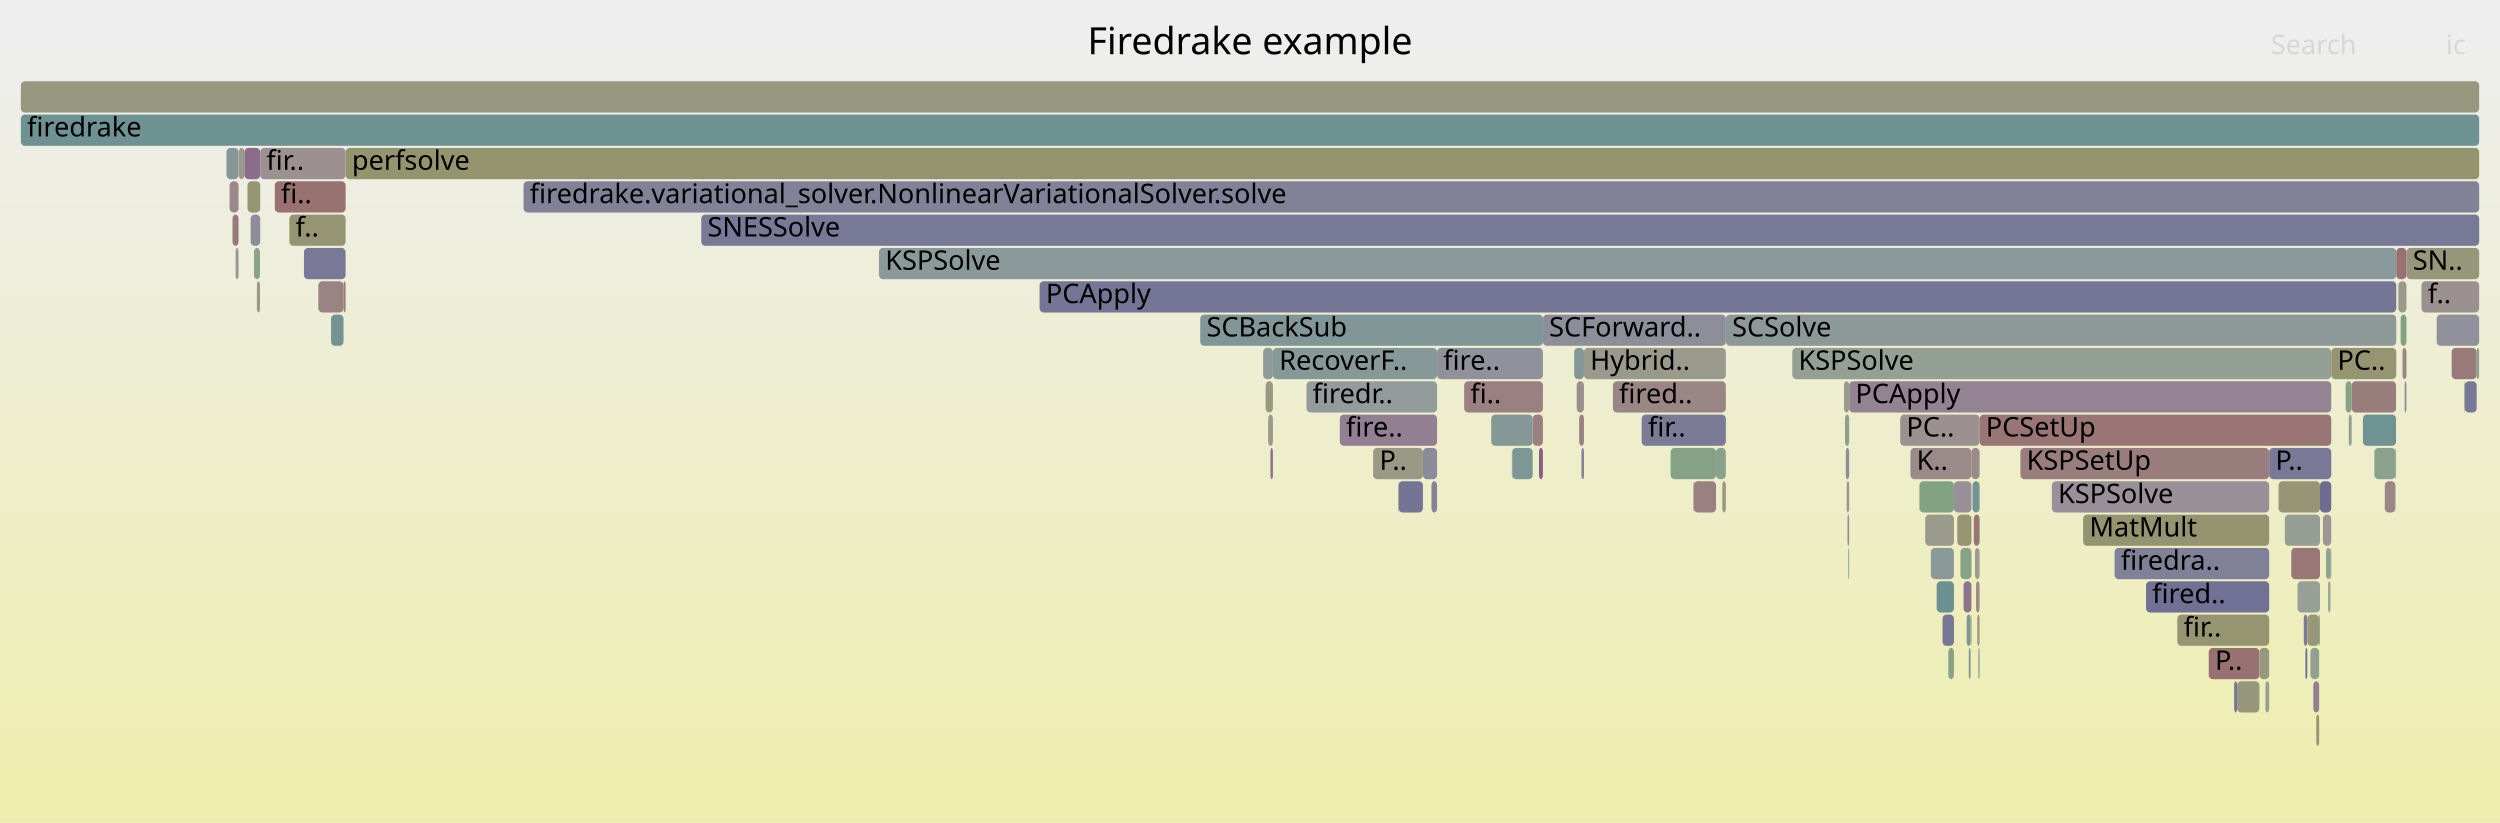
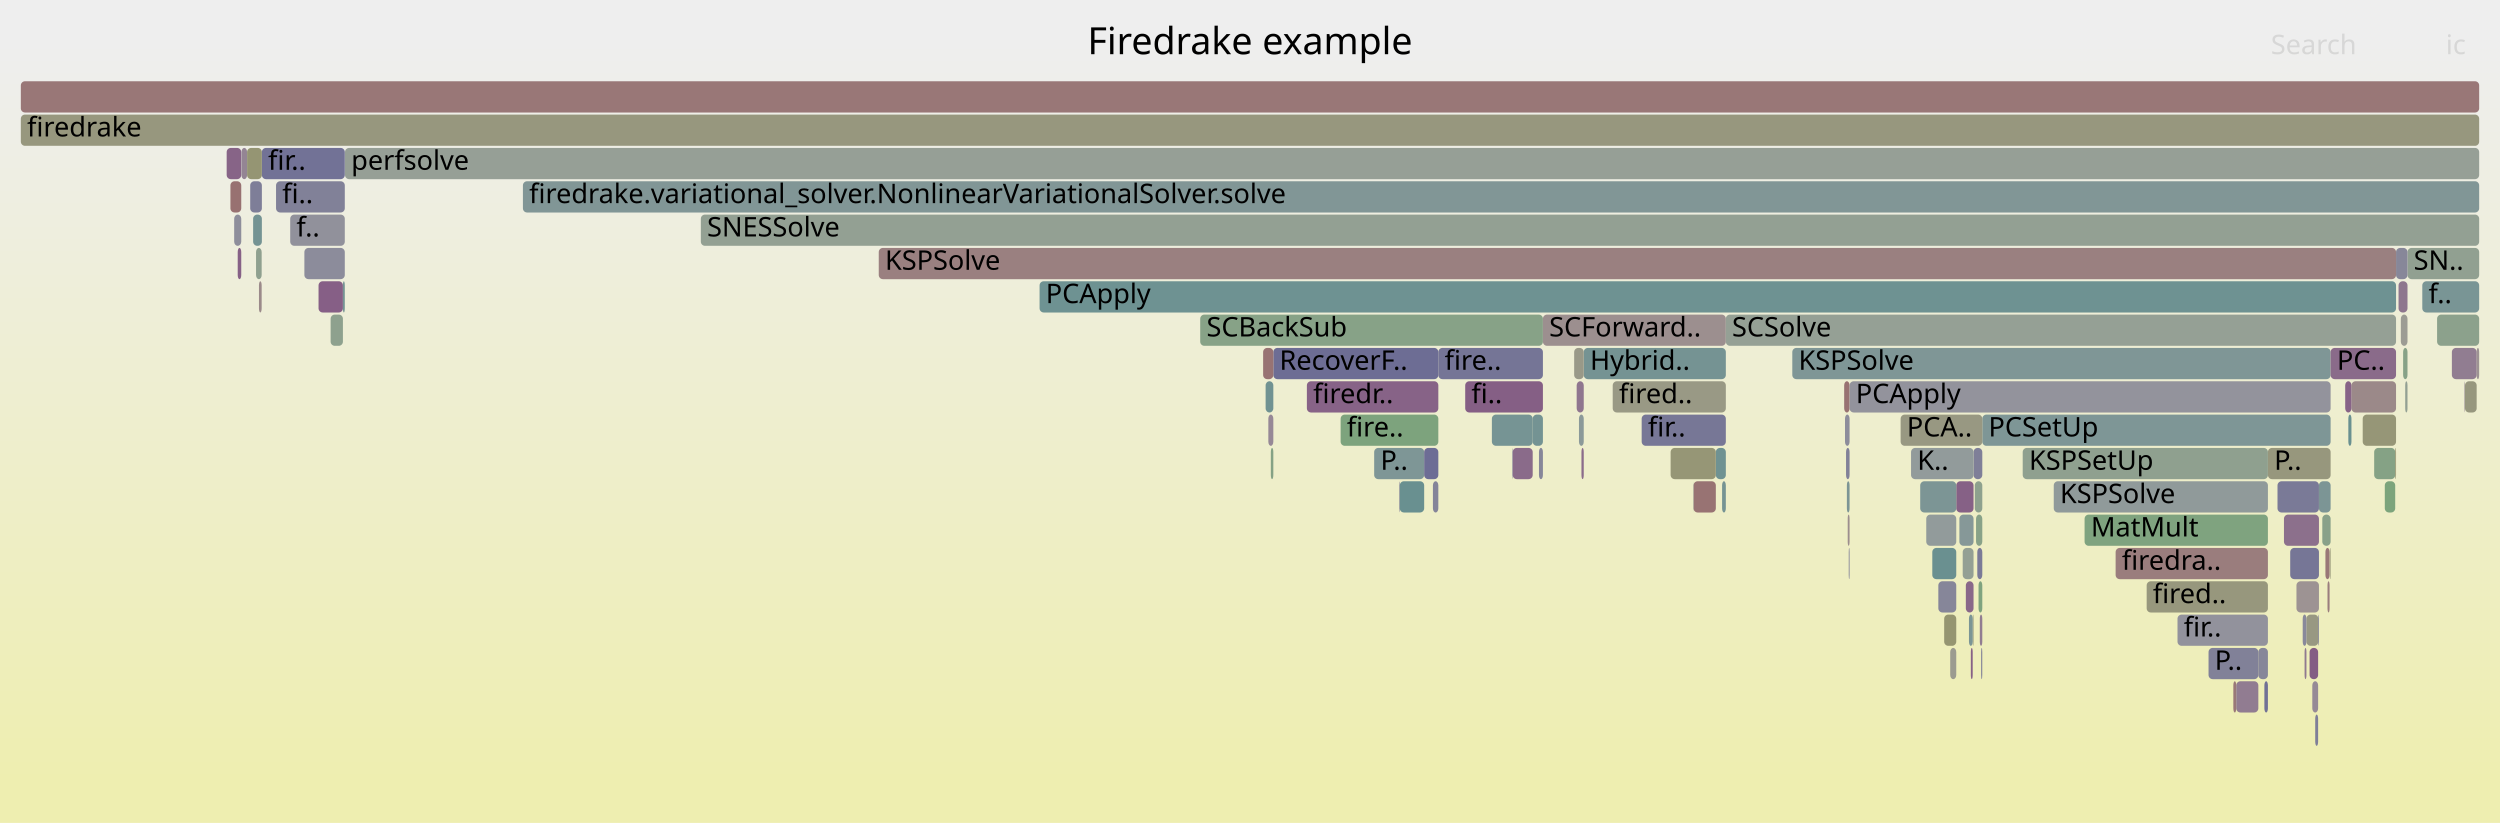
<svg xmlns="http://www.w3.org/2000/svg" version="1.1" width="1200" height="395" viewBox="0 0 1200 395">
  <defs>
    <linearGradient id="background" y1="0" y2="1" x1="0" x2="0">
      <stop stop-color="#eeeeee" offset="5%" />
      <stop stop-color="#eeeeb0" offset="95%" />
    </linearGradient>
  </defs>
  <style type="text/css">
	text { font-family:Verdana; font-size:13px; fill:rgb(0,0,0); }
	#search, #ignorecase { opacity:0.1; cursor:pointer; }
	#search:hover, #search.show, #ignorecase:hover, #ignorecase.show { opacity:1; }
	#subtitle { text-anchor:middle; font-color:rgb(160,160,160); }
	#title { text-anchor:middle; font-size:18px}
	#unzoom { cursor:pointer; }
	#frames &gt; *:hover { stroke:black; stroke-width:0.5; cursor:pointer; }
	.hide { display:none; }
	.parent { opacity:0.5; }
</style>
  <rect x="0.0" y="0" width="1200.0" height="395.0" fill="url(#background)" />
  <text id="title" x="600.00" y="26">Firedrake example</text>
  <text id="details" x="10.00" y="377"> </text>
  <text id="unzoom" x="10.00" y="26" class="hide">Reset Zoom</text>
  <text id="search" x="1090.00" y="26">Search</text>
  <text id="ignorecase" x="1174.00" y="26">ic</text>
  <text id="matched" x="1090.00" y="377"> </text>
  <g id="frames">
    <g>
-       <rect x="912.1" y="199" width="38.1" height="15.0" fill="rgb(156.334,145.231,145.231)" rx="2" ry="2" />
-       <text x="915.08" y="209.5">PC..</text>
-     </g>
-     <g>
-       <rect x="1152.3" y="151" width="2.8" height="15.0" fill="rgb(127.527,162.961,127.527)" rx="2" ry="2" />
-       <text x="1155.27" y="161.5" />
-     </g>
-     <g>
-       <rect x="886.4" y="231" width="1.2" height="15.0" fill="rgb(156.544,146.838,146.838)" rx="2" ry="2" />
-       <text x="889.38" y="241.5" />
-     </g>
-     <g>
-       <rect x="948.0" y="263" width="2.2" height="15.0" fill="rgb(155.066,155.066,143.78)" rx="2" ry="2" />
-       <text x="950.96" y="273.5" />
-     </g>
-     <g>
-       <rect x="1162.3" y="135" width="27.7" height="15.0" fill="rgb(156.252,144.602,144.602)" rx="2" ry="2" />
-       <text x="1165.34" y="145.5">f..</text>
-     </g>
-     <g>
-       <rect x="801.9" y="215" width="21.8" height="15.0" fill="rgb(133.901,161.923,133.901)" rx="2" ry="2" />
-       <text x="804.91" y="225.5" />
-     </g>
-     <g>
-       <rect x="114.6" y="71" width="2.7" height="15.0" fill="rgb(154.215,154.215,139.657)" rx="2" ry="2" />
-       <text x="117.58" y="81.5" />
-     </g>
-     <g>
-       <rect x="111.6" y="103" width="2.9" height="15.0" fill="rgb(153.247,121.557,121.557)" rx="2" ry="2" />
-       <text x="114.64" y="113.5" />
-     </g>
-     <g>
-       <rect x="609.8" y="215" width="1.2" height="15.0" fill="rgb(140.005,111.888,140.005)" rx="2" ry="2" />
-       <text x="612.85" y="225.5" />
-     </g>
-     <g>
-       <rect x="113.1" y="119" width="1.4" height="15.0" fill="rgb(156.66,147.729,147.729)" rx="2" ry="2" />
-       <text x="116.08" y="129.5" />
-     </g>
-     <g>
-       <rect x="1115.0" y="247" width="4.0" height="15.0" fill="rgb(156.647,147.624,147.624)" rx="2" ry="2" />
-       <text x="1118.04" y="257.5" />
-     </g>
-     <g>
-       <rect x="1073.8" y="327" width="10.7" height="15.0" fill="rgb(150.827,150.827,123.24)" rx="2" ry="2" />
-       <text x="1076.79" y="337.5" />
-     </g>
-     <g>
-       <rect x="735.7" y="199" width="4.9" height="15.0" fill="rgb(154.081,127.957,127.957)" rx="2" ry="2" />
-       <text x="738.68" y="209.5" />
-     </g>
-     <g>
-       <rect x="1119.0" y="167" width="31.2" height="15.0" fill="rgb(149.009,149.009,114.428)" rx="2" ry="2" />
-       <text x="1121.97" y="177.5">PC..</text>
-     </g>
-     <g>
-       <rect x="921.3" y="231" width="16.6" height="15.0" fill="rgb(130.195,162.526,130.195)" rx="2" ry="2" />
-       <text x="924.29" y="241.5" />
-     </g>
-     <g>
-       <rect x="1155.1" y="119" width="34.9" height="15.0" fill="rgb(150.906,150.906,123.62)" rx="2" ry="2" />
-       <text x="1158.13" y="129.5">SN..</text>
-     </g>
-     <g>
-       <rect x="627.1" y="183" width="62.7" height="15.0" fill="rgb(146.762,155.086,155.086)" rx="2" ry="2" />
-       <text x="630.06" y="193.5">firedr..</text>
-     </g>
-     <g>
-       <rect x="812.8" y="231" width="0.2" height="15.0" fill="rgb(154.684,132.579,132.579)" rx="2" ry="2" />
-       <text x="815.82" y="241.5" />
-     </g>
-     <g>
-       <rect x="946.8" y="231" width="3.4" height="15.0" fill="rgb(115.83,147.067,147.067)" rx="2" ry="2" />
-       <text x="949.84" y="241.5" />
-     </g>
-     <g>
-       <rect x="251.3" y="87" width="938.7" height="15.0" fill="rgb(129.161,129.161,152.418)" rx="2" ry="2" />
-       <text x="254.26" y="97.5">firedrake.variational_solver.NonlinearVariationalSolver.solve</text>
-     </g>
-     <g>
-       <rect x="946.3" y="215" width="3.9" height="15.0" fill="rgb(155.365,137.796,137.796)" rx="2" ry="2" />
-       <text x="949.28" y="225.5" />
-     </g>
-     <g>
-       <rect x="937.9" y="231" width="8.4" height="15.0" fill="rgb(152.728,144.491,152.728)" rx="2" ry="2" />
-       <text x="940.93" y="241.5" />
-     </g>
-     <g>
-       <rect x="1105.8" y="295" width="1.7" height="15.0" fill="rgb(121.765,121.765,150.987)" rx="2" ry="2" />
-       <text x="1108.78" y="305.5" />
-     </g>
-     <g>
-       <rect x="725.7" y="215" width="0.2" height="15.0" fill="rgb(154.635,154.635,141.691)" rx="2" ry="2" />
-       <text x="728.73" y="225.5" />
-     </g>
-     <g>
-       <rect x="886.0" y="215" width="1.6" height="15.0" fill="rgb(140.168,140.168,154.549)" rx="2" ry="2" />
-       <text x="888.97" y="225.5" />
-     </g>
-     <g>
-       <rect x="945.9" y="295" width="0.4" height="15.0" fill="rgb(148.715,148.715,113.005)" rx="2" ry="2" />
-       <text x="948.90" y="305.5" />
-     </g>
-     <g>
-       <rect x="885.6" y="199" width="2.0" height="15.0" fill="rgb(136.555,161.491,136.555)" rx="2" ry="2" />
-       <text x="888.55" y="209.5" />
-     </g>
-     <g>
-       <rect x="1127.4" y="199" width="1.4" height="15.0" fill="rgb(143.022,160.438,143.022)" rx="2" ry="2" />
-       <text x="1130.36" y="209.5" />
-     </g>
-     <g>
-       <rect x="1102.8" y="279" width="10.8" height="15.0" fill="rgb(150.589,159.206,150.589)" rx="2" ry="2" />
-       <text x="1105.78" y="289.5" />
-     </g>
-     <g>
-       <rect x="942.5" y="279" width="3.8" height="15.0" fill="rgb(141.283,115.163,141.283)" rx="2" ry="2" />
-       <text x="945.51" y="289.5" />
-     </g>
-     <g>
-       <rect x="941.0" y="263" width="5.3" height="15.0" fill="rgb(136.087,161.567,136.087)" rx="2" ry="2" />
-       <text x="943.99" y="273.5" />
-     </g>
-     <g>
-       <rect x="887.2" y="263" width="0.4" height="15.0" fill="rgb(118.149,147.668,147.668)" rx="2" ry="2" />
-       <text x="890.21" y="273.5" />
-     </g>
-     <g>
-       <rect x="120.3" y="103" width="4.6" height="15.0" fill="rgb(140.19,140.19,154.553)" rx="2" ry="2" />
-       <text x="123.33" y="113.5" />
-     </g>
-     <g>
-       <rect x="659.1" y="215" width="23.9" height="15.0" fill="rgb(152.879,152.879,133.185)" rx="2" ry="2" />
-       <text x="662.15" y="225.5">P..</text>
-     </g>
-     <g>
-       <rect x="887.6" y="183" width="231.4" height="15.0" fill="rgb(147.432,130.919,147.432)" rx="2" ry="2" />
-       <text x="890.62" y="193.5">PCApply</text>
-     </g>
-     <g>
-       <rect x="110.2" y="87" width="4.3" height="15.0" fill="rgb(155.26,136.996,136.996)" rx="2" ry="2" />
-       <text x="113.15" y="97.5" />
-     </g>
-     <g>
-       <rect x="1045.1" y="295" width="44.1" height="15.0" fill="rgb(148.683,148.683,112.848)" rx="2" ry="2" />
-       <text x="1048.14" y="305.5">fir..</text>
-     </g>
-     <g>
-       <rect x="939.5" y="247" width="6.8" height="15.0" fill="rgb(148.856,148.856,113.684)" rx="2" ry="2" />
-       <text x="942.47" y="257.5" />
-     </g>
-     <g>
-       <rect x="758.0" y="199" width="2.3" height="15.0" fill="rgb(154.362,130.109,130.109)" rx="2" ry="2" />
-       <text x="760.96" y="209.5" />
-     </g>
-     <g>
-       <rect x="944.0" y="295" width="1.9" height="15.0" fill="rgb(124.657,149.356,149.356)" rx="2" ry="2" />
-       <text x="947.03" y="305.5" />
-     </g>
-     <g>
-       <rect x="1099.8" y="263" width="13.8" height="15.0" fill="rgb(152.956,119.328,119.328)" rx="2" ry="2" />
-       <text x="1102.77" y="273.5" />
-     </g>
-     <g>
-       <rect x="1182.9" y="183" width="0.2" height="15.0" fill="rgb(148.27,148.27,110.848)" rx="2" ry="2" />
-       <text x="1185.93" y="193.5" />
-     </g>
-     <g>
-       <rect x="1110.4" y="327" width="2.8" height="15.0" fill="rgb(146.283,127.976,146.283)" rx="2" ry="2" />
-       <text x="1113.36" y="337.5" />
-     </g>
-     <g>
-       <rect x="1060.2" y="311" width="24.3" height="15.0" fill="rgb(152.291,114.233,114.233)" rx="2" ry="2" />
-       <text x="1063.21" y="321.5">P..</text>
-     </g>
-     <g>
-       <rect x="738.7" y="215" width="1.9" height="15.0" fill="rgb(133.681,95.683,133.681)" rx="2" ry="2" />
+       <rect x="726.1" y="215" width="9.6" height="15.0" fill="rgb(138.183,107.219,138.183)" rx="2" ry="2" />
+       <text x="729.07" y="225.5" />
+     </g>
+     <g>
+       <rect x="951.5" y="199" width="167.2" height="15.0" fill="rgb(126.248,149.768,149.768)" rx="2" ry="2" />
+       <text x="954.47" y="209.5">PCSetUp</text>
+     </g>
+     <g>
+       <rect x="860.3" y="167" width="258.4" height="15.0" fill="rgb(127.427,150.074,150.074)" rx="2" ry="2" />
+       <text x="863.29" y="177.5">KSPSolve</text>
+     </g>
+     <g>
+       <rect x="716.1" y="199" width="19.6" height="15.0" fill="rgb(118.04,147.64,147.64)" rx="2" ry="2" />
+       <text x="719.10" y="209.5" />
+     </g>
+     <g>
+       <rect x="735.7" y="199" width="4.9" height="15.0" fill="rgb(116.385,147.211,147.211)" rx="2" ry="2" />
+       <text x="738.71" y="209.5" />
+     </g>
+     <g>
+       <rect x="943.6" y="279" width="3.7" height="15.0" fill="rgb(136.935,104.02,136.935)" rx="2" ry="2" />
+       <text x="946.58" y="289.5" />
+     </g>
+     <g>
+       <rect x="122.9" y="119" width="2.7" height="15.0" fill="rgb(143.083,160.428,143.083)" rx="2" ry="2" />
+       <text x="125.90" y="129.5" />
+     </g>
+     <g>
+       <rect x="924.6" y="247" width="14.4" height="15.0" fill="rgb(145.645,154.797,154.797)" rx="2" ry="2" />
+       <text x="927.62" y="257.5" />
+     </g>
+     <g>
+       <rect x="936.1" y="311" width="2.9" height="15.0" fill="rgb(155.015,155.015,143.534)" rx="2" ry="2" />
+       <text x="939.10" y="321.5" />
+     </g>
+     <g>
+       <rect x="608.8" y="199" width="2.4" height="15.0" fill="rgb(149.534,136.307,149.534)" rx="2" ry="2" />
+       <text x="611.75" y="209.5" />
+     </g>
+     <g>
+       <rect x="949.7" y="279" width="1.8" height="15.0" fill="rgb(127.436,162.976,127.436)" rx="2" ry="2" />
+       <text x="952.69" y="289.5" />
+     </g>
+     <g>
+       <rect x="1183.2" y="183" width="5.6" height="15.0" fill="rgb(151.475,151.475,126.377)" rx="2" ry="2" />
+       <text x="1186.15" y="193.5" />
+     </g>
+     <g>
+       <rect x="930.4" y="279" width="8.6" height="15.0" fill="rgb(134.095,134.095,153.373)" rx="2" ry="2" />
+       <text x="933.36" y="289.5" />
+     </g>
+     <g>
+       <rect x="1030.4" y="279" width="58.2" height="15.0" fill="rgb(151.216,151.216,125.126)" rx="2" ry="2" />
+       <text x="1033.36" y="289.5">fired..</text>
+     </g>
+     <g>
+       <rect x="947.3" y="215" width="4.2" height="15.0" fill="rgb(126.629,126.629,151.928)" rx="2" ry="2" />
+       <text x="950.31" y="225.5" />
+     </g>
+     <g>
+       <rect x="1116.2" y="263" width="2.0" height="15.0" fill="rgb(152.891,118.832,118.832)" rx="2" ry="2" />
+       <text x="1119.21" y="273.5" />
+     </g>
+     <g>
+       <rect x="610.0" y="215" width="1.2" height="15.0" fill="rgb(132.679,162.122,132.679)" rx="2" ry="2" />
+       <text x="612.95" y="225.5" />
+     </g>
+     <g>
+       <rect x="946.9" y="295" width="0.4" height="15.0" fill="rgb(150.222,150.222,120.306)" rx="2" ry="2" />
+       <text x="949.89" y="305.5" />
+     </g>
+     <g>
+       <rect x="887.4" y="263" width="0.4" height="15.0" fill="rgb(129.072,129.072,152.401)" rx="2" ry="2" />
+       <text x="890.36" y="273.5" />
+     </g>
+     <g>
+       <rect x="1045.2" y="295" width="43.4" height="15.0" fill="rgb(145.939,145.939,155.666)" rx="2" ry="2" />
+       <text x="1048.21" y="305.5">fir..</text>
+     </g>
+     <g>
+       <rect x="738.7" y="215" width="1.9" height="15.0" fill="rgb(133.826,133.826,153.321)" rx="2" ry="2" />
      <text x="741.73" y="225.5" />
    </g>
    <g>
-       <rect x="1030.1" y="279" width="59.1" height="15.0" fill="rgb(112.636,112.636,149.22)" rx="2" ry="2" />
-       <text x="1033.07" y="289.5">fired..</text>
-     </g>
-     <g>
-       <rect x="1154.2" y="183" width="0.9" height="15.0" fill="rgb(145.212,145.212,155.525)" rx="2" ry="2" />
-       <text x="1157.18" y="193.5" />
-     </g>
-     <g>
-       <rect x="671.3" y="231" width="11.7" height="15.0" fill="rgb(115.931,115.931,149.858)" rx="2" ry="2" />
-       <text x="674.31" y="241.5" />
-     </g>
-     <g>
-       <rect x="1087.4" y="327" width="1.8" height="15.0" fill="rgb(150.269,159.258,150.269)" rx="2" ry="2" />
-       <text x="1090.44" y="337.5" />
-     </g>
-     <g>
-       <rect x="123.3" y="135" width="1.5" height="15.0" fill="rgb(152.575,152.575,131.709)" rx="2" ry="2" />
-       <text x="126.34" y="145.5" />
-     </g>
-     <g>
-       <rect x="1169.6" y="151" width="20.4" height="15.0" fill="rgb(144.955,144.955,155.475)" rx="2" ry="2" />
-       <text x="1172.55" y="161.5" />
-     </g>
-     <g>
-       <rect x="969.8" y="215" width="119.4" height="15.0" fill="rgb(153.774,125.604,125.604)" rx="2" ry="2" />
-       <text x="972.77" y="225.5">KSPSetUp</text>
-     </g>
-     <g>
-       <rect x="164.9" y="135" width="1.0" height="15.0" fill="rgb(153.525,123.693,123.693)" rx="2" ry="2" />
-       <text x="167.92" y="145.5" />
-     </g>
-     <g>
-       <rect x="336.6" y="103" width="853.4" height="15.0" fill="rgb(120.48,120.48,150.738)" rx="2" ry="2" />
-       <text x="339.59" y="113.5">SNESSolve</text>
-     </g>
-     <g>
-       <rect x="950.2" y="199" width="168.8" height="15.0" fill="rgb(152.654,117.011,117.011)" rx="2" ry="2" />
-       <text x="953.19" y="209.5">PCSetUp</text>
-     </g>
-     <g>
-       <rect x="999.9" y="247" width="89.3" height="15.0" fill="rgb(148.455,148.455,111.745)" rx="2" ry="2" />
-       <text x="1002.93" y="257.5">MatMult</text>
-     </g>
-     <g>
-       <rect x="860.3" y="167" width="258.7" height="15.0" fill="rgb(146.859,159.814,146.859)" rx="2" ry="2" />
-       <text x="863.26" y="177.5">KSPSolve</text>
-     </g>
-     <g>
-       <rect x="755.6" y="167" width="4.7" height="15.0" fill="rgb(131.971,151.252,151.252)" rx="2" ry="2" />
-       <text x="758.63" y="177.5" />
-     </g>
-     <g>
-       <rect x="421.9" y="119" width="728.3" height="15.0" fill="rgb(138.089,152.838,152.838)" rx="2" ry="2" />
-       <text x="424.93" y="129.5">KSPSolve</text>
-     </g>
-     <g>
-       <rect x="1084.5" y="311" width="4.7" height="15.0" fill="rgb(151.773,151.773,127.821)" rx="2" ry="2" />
-       <text x="1087.53" y="321.5" />
-     </g>
-     <g>
-       <rect x="10.0" y="55" width="1180.0" height="15.0" fill="rgb(109.857,145.519,145.519)" rx="2" ry="2" />
+       <rect x="1127.2" y="199" width="1.5" height="15.0" fill="rgb(105.423,144.369,144.369)" rx="2" ry="2" />
+       <text x="1130.20" y="209.5" />
+     </g>
+     <g>
+       <rect x="1155.6" y="119" width="34.4" height="15.0" fill="rgb(144.823,160.145,144.823)" rx="2" ry="2" />
+       <text x="1158.56" y="129.5">SN..</text>
+     </g>
+     <g>
+       <rect x="1188.8" y="167" width="1.2" height="15.0" fill="rgb(156.556,146.926,146.926)" rx="2" ry="2" />
+       <text x="1191.81" y="177.5" />
+     </g>
+     <g>
+       <rect x="725.9" y="215" width="0.2" height="15.0" fill="rgb(114.772,114.772,149.633)" rx="2" ry="2" />
+       <text x="728.91" y="225.5" />
+     </g>
+     <g>
+       <rect x="939.0" y="231" width="8.3" height="15.0" fill="rgb(134.046,96.617,134.046)" rx="2" ry="2" />
+       <text x="941.96" y="241.5" />
+     </g>
+     <g>
+       <rect x="152.9" y="135" width="11.7" height="15.0" fill="rgb(133.591,95.452,133.591)" rx="2" ry="2" />
+       <text x="155.88" y="145.5" />
+     </g>
+     <g>
+       <rect x="885.6" y="199" width="2.2" height="15.0" fill="rgb(141.248,141.248,154.758)" rx="2" ry="2" />
+       <text x="888.65" y="209.5" />
+     </g>
+     <g>
+       <rect x="1139.6" y="215" width="10.1" height="15.0" fill="rgb(133.096,162.054,133.096)" rx="2" ry="2" />
+       <text x="1142.58" y="225.5" />
+     </g>
+     <g>
+       <rect x="108.8" y="71" width="7.0" height="15.0" fill="rgb(135.203,99.582,135.203)" rx="2" ry="2" />
+       <text x="111.80" y="81.5" />
+     </g>
+     <g>
+       <rect x="576.1" y="151" width="164.5" height="15.0" fill="rgb(135.424,161.675,135.424)" rx="2" ry="2" />
+       <text x="579.13" y="161.5">SCBackSub</text>
+     </g>
+     <g>
+       <rect x="946.0" y="311" width="0.9" height="15.0" fill="rgb(134.358,97.417,134.358)" rx="2" ry="2" />
+       <text x="949.00" y="321.5" />
+     </g>
+     <g>
+       <rect x="1144.7" y="231" width="5.0" height="15.0" fill="rgb(124.205,163.501,124.205)" rx="2" ry="2" />
+       <text x="1147.67" y="241.5" />
+     </g>
+     <g>
+       <rect x="886.5" y="231" width="1.3" height="15.0" fill="rgb(124.489,149.312,149.312)" rx="2" ry="2" />
+       <text x="889.51" y="241.5" />
+     </g>
+     <g>
+       <rect x="942.1" y="263" width="5.2" height="15.0" fill="rgb(147.545,159.702,147.545)" rx="2" ry="2" />
+       <text x="945.05" y="273.5" />
+     </g>
+     <g>
+       <rect x="886.1" y="215" width="1.7" height="15.0" fill="rgb(129.118,129.118,152.41)" rx="2" ry="2" />
+       <text x="889.08" y="225.5" />
+     </g>
+     <g>
+       <rect x="1088.6" y="215" width="30.1" height="15.0" fill="rgb(151.261,151.261,125.34)" rx="2" ry="2" />
+       <text x="1091.60" y="225.5">P..</text>
+     </g>
+     <g>
+       <rect x="1102.3" y="279" width="10.8" height="15.0" fill="rgb(156.571,147.046,147.046)" rx="2" ry="2" />
+       <text x="1105.32" y="289.5" />
+     </g>
+     <g>
+       <rect x="823.6" y="215" width="4.8" height="15.0" fill="rgb(110.715,145.741,145.741)" rx="2" ry="2" />
+       <text x="826.64" y="225.5" />
+     </g>
+     <g>
+       <rect x="1176.9" y="167" width="11.9" height="15.0" fill="rgb(145.158,125.091,145.158)" rx="2" ry="2" />
+       <text x="1179.94" y="177.5" />
+     </g>
+     <g>
+       <rect x="1093.2" y="231" width="19.9" height="15.0" fill="rgb(121.806,121.806,150.995)" rx="2" ry="2" />
+       <text x="1096.21" y="241.5" />
+     </g>
+     <g>
+       <rect x="940.5" y="247" width="6.8" height="15.0" fill="rgb(133.709,151.702,151.702)" rx="2" ry="2" />
+       <text x="943.52" y="257.5" />
+     </g>
+     <g>
+       <rect x="112.4" y="103" width="3.4" height="15.0" fill="rgb(141.818,141.818,154.868)" rx="2" ry="2" />
+       <text x="115.37" y="113.5" />
+     </g>
+     <g>
+       <rect x="1015.5" y="263" width="73.1" height="15.0" fill="rgb(153.653,124.673,124.673)" rx="2" ry="2" />
+       <text x="1018.50" y="273.5">firedra..</text>
+     </g>
+     <g>
+       <rect x="671.9" y="231" width="11.7" height="15.0" fill="rgb(104.516,144.134,144.134)" rx="2" ry="2" />
+       <text x="674.86" y="241.5" />
+     </g>
+     <g>
+       <rect x="1072.0" y="327" width="1.4" height="15.0" fill="rgb(153.024,119.851,119.851)" rx="2" ry="2" />
+       <text x="1075.01" y="337.5" />
+     </g>
+     <g>
+       <rect x="121.5" y="103" width="4.2" height="15.0" fill="rgb(115.862,147.075,147.075)" rx="2" ry="2" />
+       <text x="124.48" y="113.5" />
+     </g>
+     <g>
+       <rect x="114.1" y="119" width="1.7" height="15.0" fill="rgb(134.025,96.563,134.025)" rx="2" ry="2" />
+       <text x="117.10" y="129.5" />
+     </g>
+     <g>
+       <rect x="812.9" y="231" width="10.7" height="15.0" fill="rgb(152.335,114.566,114.566)" rx="2" ry="2" />
+       <text x="815.93" y="241.5" />
+     </g>
+     <g>
+       <rect x="949.1" y="263" width="2.4" height="15.0" fill="rgb(122.246,122.246,151.08)" rx="2" ry="2" />
+       <text x="952.09" y="273.5" />
+     </g>
+     <g>
+       <rect x="146.1" y="119" width="19.4" height="15.0" fill="rgb(139.985,139.985,154.513)" rx="2" ry="2" />
+       <text x="149.08" y="129.5" />
+     </g>
+     <g>
+       <rect x="132.5" y="87" width="33.0" height="15.0" fill="rgb(128.952,128.952,152.378)" rx="2" ry="2" />
+       <text x="135.48" y="97.5">fi..</text>
+     </g>
+     <g>
+       <rect x="885.2" y="183" width="2.6" height="15.0" fill="rgb(152.283,114.172,114.172)" rx="2" ry="2" />
+       <text x="888.22" y="193.5" />
+     </g>
+     <g>
+       <rect x="740.6" y="151" width="87.8" height="15.0" fill="rgb(156.047,143.026,143.026)" rx="2" ry="2" />
+       <text x="743.60" y="161.5">SCForward..</text>
+     </g>
+     <g>
+       <rect x="760.2" y="167" width="68.2" height="15.0" fill="rgb(117.32,147.453,147.453)" rx="2" ry="2" />
+       <text x="763.22" y="177.5">Hybrid..</text>
+     </g>
+     <g>
+       <rect x="756.8" y="183" width="3.4" height="15.0" fill="rgb(142.542,118.389,142.542)" rx="2" ry="2" />
+       <text x="759.79" y="193.5" />
+     </g>
+     <g>
+       <rect x="115.9" y="71" width="2.7" height="15.0" fill="rgb(148.346,133.262,148.346)" rx="2" ry="2" />
+       <text x="118.90" y="81.5" />
+     </g>
+     <g>
+       <rect x="1084.0" y="311" width="4.6" height="15.0" fill="rgb(133.842,133.842,153.324)" rx="2" ry="2" />
+       <text x="1086.95" y="321.5" />
+     </g>
+     <g>
+       <rect x="950.3" y="295" width="1.2" height="15.0" fill="rgb(144.934,124.518,144.934)" rx="2" ry="2" />
+       <text x="953.28" y="305.5" />
+     </g>
+     <g>
+       <rect x="1107.1" y="295" width="5.7" height="15.0" fill="rgb(152.234,152.234,130.059)" rx="2" ry="2" />
+       <text x="1110.12" y="305.5" />
+     </g>
+     <g>
+       <rect x="1153.5" y="167" width="2.1" height="15.0" fill="rgb(135.351,161.687,135.351)" rx="2" ry="2" />
+       <text x="1156.48" y="177.5" />
+     </g>
+     <g>
+       <rect x="1183.0" y="183" width="0.2" height="15.0" fill="rgb(148.38,133.349,148.38)" rx="2" ry="2" />
+       <text x="1186.01" y="193.5" />
+     </g>
+     <g>
+       <rect x="125.7" y="71" width="39.8" height="15.0" fill="rgb(114.462,114.462,149.573)" rx="2" ry="2" />
+       <text x="128.68" y="81.5">fir..</text>
+     </g>
+     <g>
+       <rect x="1128.7" y="183" width="21.4" height="15.0" fill="rgb(155.226,136.73,136.73)" rx="2" ry="2" />
+       <text x="1131.68" y="193.5" />
+     </g>
+     <g>
+       <rect x="1117.2" y="279" width="1.0" height="15.0" fill="rgb(153.867,126.31,126.31)" rx="2" ry="2" />
+       <text x="1120.21" y="289.5" />
+     </g>
+     <g>
+       <rect x="110.6" y="87" width="5.2" height="15.0" fill="rgb(152.155,113.187,113.187)" rx="2" ry="2" />
+       <text x="113.59" y="97.5" />
+     </g>
+     <g>
+       <rect x="927.5" y="263" width="11.5" height="15.0" fill="rgb(105.534,144.398,144.398)" rx="2" ry="2" />
+       <text x="930.49" y="273.5" />
+     </g>
+     <g>
+       <rect x="912.3" y="199" width="39.2" height="15.0" fill="rgb(152.313,152.313,130.442)" rx="2" ry="2" />
+       <text x="915.28" y="209.5">PCA..</text>
+     </g>
+     <g>
+       <rect x="1154.5" y="183" width="1.1" height="15.0" fill="rgb(147.115,159.772,147.115)" rx="2" ry="2" />
+       <text x="1157.52" y="193.5" />
+     </g>
+     <g>
+       <rect x="921.7" y="231" width="17.3" height="15.0" fill="rgb(124.321,149.268,149.268)" rx="2" ry="2" />
+       <text x="924.74" y="241.5" />
+     </g>
+     <g>
+       <rect x="757.9" y="199" width="2.3" height="15.0" fill="rgb(138.793,153.02,153.02)" rx="2" ry="2" />
+       <text x="760.94" y="209.5" />
+     </g>
+     <g>
+       <rect x="1118.3" y="263" width="0.4" height="15.0" fill="rgb(150.35,150.35,120.925)" rx="2" ry="2" />
+       <text x="1121.29" y="273.5" />
+     </g>
+     <g>
+       <rect x="788.0" y="199" width="40.4" height="15.0" fill="rgb(119.214,119.214,150.493)" rx="2" ry="2" />
+       <text x="790.99" y="209.5">fir..</text>
+     </g>
+     <g>
+       <rect x="1105.3" y="295" width="1.8" height="15.0" fill="rgb(136.953,136.953,153.926)" rx="2" ry="2" />
+       <text x="1108.34" y="305.5" />
+     </g>
+     <g>
+       <rect x="1086.9" y="327" width="1.7" height="15.0" fill="rgb(112.812,112.812,149.254)" rx="2" ry="2" />
+       <text x="1089.85" y="337.5" />
+     </g>
+     <g>
+       <rect x="336.4" y="103" width="853.6" height="15.0" fill="rgb(147.387,159.728,147.387)" rx="2" ry="2" />
+       <text x="339.40" y="113.5">SNESSolve</text>
+     </g>
+     <g>
+       <rect x="10.0" y="39" width="1180.0" height="15.0" fill="rgb(152.848,118.504,118.504)" rx="2" ry="2" />
+       <text x="13.00" y="49.5" />
+     </g>
+     <g>
+       <rect x="124.3" y="135" width="1.3" height="15.0" fill="rgb(155.422,138.236,138.236)" rx="2" ry="2" />
+       <text x="127.27" y="145.5" />
+     </g>
+     <g>
+       <rect x="164.6" y="135" width="0.9" height="15.0" fill="rgb(115.847,147.072,147.072)" rx="2" ry="2" />
+       <text x="167.58" y="145.5" />
+     </g>
+     <g>
+       <rect x="1109.9" y="327" width="2.8" height="15.0" fill="rgb(150.094,137.741,150.094)" rx="2" ry="2" />
+       <text x="1112.95" y="337.5" />
+     </g>
+     <g>
+       <rect x="139.3" y="103" width="26.2" height="15.0" fill="rgb(144.9,144.9,155.464)" rx="2" ry="2" />
+       <text x="142.28" y="113.5">f..</text>
+     </g>
+     <g>
+       <rect x="948.5" y="247" width="3.0" height="15.0" fill="rgb(136.342,161.526,136.342)" rx="2" ry="2" />
+       <text x="951.50" y="257.5" />
+     </g>
+     <g>
+       <rect x="251.0" y="87" width="939.0" height="15.0" fill="rgb(128.669,150.396,150.396)" rx="2" ry="2" />
+       <text x="253.99" y="97.5">firedrake.variational_solver.NonlinearVariationalSolver.solve</text>
+     </g>
+     <g>
+       <rect x="687.8" y="231" width="2.6" height="15.0" fill="rgb(132.295,132.295,153.025)" rx="2" ry="2" />
+       <text x="690.79" y="241.5" />
+     </g>
+     <g>
+       <rect x="970.9" y="215" width="117.7" height="15.0" fill="rgb(143.419,160.374,143.419)" rx="2" ry="2" />
+       <text x="973.93" y="225.5">KSPSetUp</text>
+     </g>
+     <g>
+       <rect x="828.4" y="151" width="321.7" height="15.0" fill="rgb(148.524,159.543,148.524)" rx="2" ry="2" />
+       <text x="831.37" y="161.5">SCSolve</text>
+     </g>
+     <g>
+       <rect x="1114.7" y="247" width="4.0" height="15.0" fill="rgb(137.454,161.345,137.454)" rx="2" ry="2" />
+       <text x="1117.67" y="257.5" />
+     </g>
+     <g>
+       <rect x="1073.4" y="327" width="10.6" height="15.0" fill="rgb(144.899,124.429,144.899)" rx="2" ry="2" />
+       <text x="1076.42" y="337.5" />
+     </g>
+     <g>
+       <rect x="703.3" y="183" width="37.3" height="15.0" fill="rgb(133.284,94.665,133.284)" rx="2" ry="2" />
+       <text x="706.27" y="193.5">fi..</text>
+     </g>
+     <g>
+       <rect x="1182.9" y="183" width="0.1" height="15.0" fill="rgb(156.333,145.218,145.218)" rx="2" ry="2" />
+       <text x="1185.88" y="193.5" />
+     </g>
+     <g>
+       <rect x="985.8" y="231" width="102.8" height="15.0" fill="rgb(143.821,154.324,154.324)" rx="2" ry="2" />
+       <text x="988.79" y="241.5">KSPSolve</text>
+     </g>
+     <g>
+       <rect x="607.5" y="183" width="3.7" height="15.0" fill="rgb(112.003,146.075,146.075)" rx="2" ry="2" />
+       <text x="610.54" y="193.5" />
+     </g>
+     <g>
+       <rect x="812.8" y="231" width="0.1" height="15.0" fill="rgb(124.781,149.388,149.388)" rx="2" ry="2" />
+       <text x="815.76" y="241.5" />
+     </g>
+     <g>
+       <rect x="933.2" y="295" width="5.8" height="15.0" fill="rgb(148.627,148.627,112.576)" rx="2" ry="2" />
+       <text x="936.23" y="305.5" />
+     </g>
+     <g>
+       <rect x="1150.1" y="119" width="5.5" height="15.0" fill="rgb(134.717,134.717,153.494)" rx="2" ry="2" />
+       <text x="1153.14" y="129.5" />
+     </g>
+     <g>
+       <rect x="499.0" y="135" width="651.1" height="15.0" fill="rgb(109.939,145.54,145.54)" rx="2" ry="2" />
+       <text x="501.97" y="145.5">PCApply</text>
+     </g>
+     <g>
+       <rect x="1152.4" y="151" width="3.2" height="15.0" fill="rgb(155.85,155.85,147.58)" rx="2" ry="2" />
+       <text x="1155.43" y="161.5" />
+     </g>
+     <g>
+       <rect x="1000.6" y="247" width="88.0" height="15.0" fill="rgb(127.143,163.023,127.143)" rx="2" ry="2" />
+       <text x="1003.65" y="257.5">MatMult</text>
+     </g>
+     <g>
+       <rect x="1134.1" y="199" width="16.0" height="15.0" fill="rgb(150.007,150.007,119.266)" rx="2" ry="2" />
+       <text x="1137.13" y="209.5" />
+     </g>
+     <g>
+       <rect x="1111.3" y="343" width="1.4" height="15.0" fill="rgb(126.506,126.506,151.904)" rx="2" ry="2" />
+       <text x="1114.32" y="353.5" />
+     </g>
+     <g>
+       <rect x="158.7" y="151" width="5.9" height="15.0" fill="rgb(141.648,160.662,141.648)" rx="2" ry="2" />
+       <text x="161.73" y="161.5" />
+     </g>
+     <g>
+       <rect x="1149.7" y="215" width="0.4" height="15.0" fill="rgb(148.717,148.717,113.015)" rx="2" ry="2" />
+       <text x="1152.75" y="225.5" />
+     </g>
+     <g>
+       <rect x="759.1" y="215" width="1.1" height="15.0" fill="rgb(138.51,108.057,138.51)" rx="2" ry="2" />
+       <text x="762.08" y="225.5" />
+     </g>
+     <g>
+       <rect x="1118.7" y="167" width="31.4" height="15.0" fill="rgb(138.132,107.089,138.132)" rx="2" ry="2" />
+       <text x="1121.73" y="177.5">PC..</text>
+     </g>
+     <g>
+       <rect x="627.3" y="183" width="63.1" height="15.0" fill="rgb(134.931,98.887,134.931)" rx="2" ry="2" />
+       <text x="630.31" y="193.5">firedr..</text>
+     </g>
+     <g>
+       <rect x="118.6" y="71" width="7.1" height="15.0" fill="rgb(149.054,149.054,114.647)" rx="2" ry="2" />
+       <text x="121.65" y="81.5" />
+     </g>
+     <g>
+       <rect x="1108.6" y="311" width="4.1" height="15.0" fill="rgb(132.452,92.534,132.452)" rx="2" ry="2" />
+       <text x="1111.57" y="321.5" />
+     </g>
+     <g>
+       <rect x="1151.3" y="135" width="4.3" height="15.0" fill="rgb(142.39,117.998,142.39)" rx="2" ry="2" />
+       <text x="1154.26" y="145.5" />
+     </g>
+     <g>
+       <rect x="1060.1" y="311" width="23.9" height="15.0" fill="rgb(129.441,129.441,152.473)" rx="2" ry="2" />
+       <text x="1063.06" y="321.5">P..</text>
+     </g>
+     <g>
+       <rect x="1125.7" y="183" width="3.0" height="15.0" fill="rgb(135.102,99.324,135.102)" rx="2" ry="2" />
+       <text x="1128.72" y="193.5" />
+     </g>
+     <g>
+       <rect x="1169.8" y="151" width="20.2" height="15.0" fill="rgb(140.449,160.857,140.449)" rx="2" ry="2" />
+       <text x="1172.81" y="161.5" />
+     </g>
+     <g>
+       <rect x="421.8" y="119" width="728.3" height="15.0" fill="rgb(154.13,128.328,128.328)" rx="2" ry="2" />
+       <text x="424.81" y="129.5">KSPSolve</text>
+     </g>
+     <g>
+       <rect x="801.9" y="215" width="21.7" height="15.0" fill="rgb(149.726,149.726,117.904)" rx="2" ry="2" />
+       <text x="804.87" y="225.5" />
+     </g>
+     <g>
+       <rect x="887.8" y="183" width="230.9" height="15.0" fill="rgb(147.292,147.292,155.927)" rx="2" ry="2" />
+       <text x="890.79" y="193.5">PCApply</text>
+     </g>
+     <g>
+       <rect x="690.4" y="167" width="50.2" height="15.0" fill="rgb(117.176,117.176,150.099)" rx="2" ry="2" />
+       <text x="693.43" y="177.5">fire..</text>
+     </g>
+     <g>
+       <rect x="165.6" y="71" width="1024.4" height="15.0" fill="rgb(149.906,159.318,149.906)" rx="2" ry="2" />
+       <text x="168.58" y="81.5">perfsolve</text>
+     </g>
+     <g>
+       <rect x="1112.8" y="295" width="0.3" height="15.0" fill="rgb(108.885,108.885,148.494)" rx="2" ry="2" />
+       <text x="1115.77" y="305.5" />
+     </g>
+     <g>
+       <rect x="120.1" y="87" width="5.6" height="15.0" fill="rgb(126.026,126.026,151.811)" rx="2" ry="2" />
+       <text x="123.06" y="97.5" />
+     </g>
+     <g>
+       <rect x="826.6" y="231" width="1.8" height="15.0" fill="rgb(117.06,147.386,147.386)" rx="2" ry="2" />
+       <text x="829.64" y="241.5" />
+     </g>
+     <g>
+       <rect x="755.6" y="167" width="4.6" height="15.0" fill="rgb(153.459,153.459,135.996)" rx="2" ry="2" />
+       <text x="758.64" y="177.5" />
+     </g>
+     <g>
+       <rect x="1106.2" y="311" width="0.9" height="15.0" fill="rgb(143.595,121.088,143.595)" rx="2" ry="2" />
+       <text x="1109.23" y="321.5" />
+     </g>
+     <g>
+       <rect x="917.3" y="215" width="30.0" height="15.0" fill="rgb(145.791,154.835,154.835)" rx="2" ry="2" />
+       <text x="920.31" y="225.5">K..</text>
+     </g>
+     <g>
+       <rect x="947.9" y="231" width="3.6" height="15.0" fill="rgb(141.733,160.648,141.733)" rx="2" ry="2" />
+       <text x="950.90" y="241.5" />
+     </g>
+     <g>
+       <rect x="950.9" y="311" width="0.6" height="15.0" fill="rgb(137.761,137.761,154.083)" rx="2" ry="2" />
+       <text x="953.88" y="321.5" />
+     </g>
+     <g>
+       <rect x="671.6" y="231" width="0.3" height="15.0" fill="rgb(133.036,133.036,153.168)" rx="2" ry="2" />
+       <text x="674.64" y="241.5" />
+     </g>
+     <g>
+       <rect x="1113.1" y="231" width="5.6" height="15.0" fill="rgb(123.789,149.131,149.131)" rx="2" ry="2" />
+       <text x="1116.13" y="241.5" />
+     </g>
+     <g>
+       <rect x="10.0" y="55" width="1180.0" height="15.0" fill="rgb(151.485,151.485,126.425)" rx="2" ry="2" />
      <text x="13.00" y="65.5">firedrake</text>
    </g>
    <g>
-       <rect x="165.9" y="71" width="1024.1" height="15.0" fill="rgb(148.06,148.06,109.831)" rx="2" ry="2" />
-       <text x="168.92" y="81.5">perfsolve</text>
-     </g>
-     <g>
-       <rect x="774.2" y="183" width="54.2" height="15.0" fill="rgb(154.807,133.521,133.521)" rx="2" ry="2" />
-       <text x="777.15" y="193.5">fired..</text>
-     </g>
-     <g>
-       <rect x="499.0" y="135" width="651.2" height="15.0" fill="rgb(117.156,117.156,150.095)" rx="2" ry="2" />
-       <text x="502.02" y="145.5">PCApply</text>
-     </g>
-     <g>
-       <rect x="740.6" y="151" width="87.8" height="15.0" fill="rgb(142.33,142.33,154.967)" rx="2" ry="2" />
-       <text x="743.59" y="161.5">SCForward..</text>
-     </g>
-     <g>
-       <rect x="917.0" y="215" width="29.3" height="15.0" fill="rgb(155.34,137.608,137.608)" rx="2" ry="2" />
-       <text x="919.97" y="225.5">K..</text>
-     </g>
-     <g>
-       <rect x="885.1" y="183" width="2.5" height="15.0" fill="rgb(154.091,154.091,139.058)" rx="2" ry="2" />
-       <text x="888.14" y="193.5" />
-     </g>
-     <g>
-       <rect x="1089.2" y="215" width="29.8" height="15.0" fill="rgb(120.776,120.776,150.795)" rx="2" ry="2" />
-       <text x="1092.20" y="225.5">P..</text>
-     </g>
-     <g>
-       <rect x="117.3" y="71" width="7.6" height="15.0" fill="rgb(138.848,108.922,138.848)" rx="2" ry="2" />
-       <text x="120.28" y="81.5" />
-     </g>
-     <g>
-       <rect x="1096.7" y="247" width="16.9" height="15.0" fill="rgb(150.199,159.27,150.199)" rx="2" ry="2" />
-       <text x="1099.74" y="257.5" />
-     </g>
-     <g>
-       <rect x="788.0" y="199" width="40.4" height="15.0" fill="rgb(122.813,122.813,151.19)" rx="2" ry="2" />
-       <text x="791.03" y="209.5">fir..</text>
-     </g>
-     <g>
-       <rect x="949.1" y="295" width="1.1" height="15.0" fill="rgb(151.198,151.198,125.035)" rx="2" ry="2" />
-       <text x="952.08" y="305.5" />
-     </g>
-     <g>
-       <rect x="1107.5" y="295" width="5.7" height="15.0" fill="rgb(150.605,150.605,122.165)" rx="2" ry="2" />
-       <text x="1110.50" y="305.5" />
-     </g>
-     <g>
-       <rect x="828.4" y="151" width="321.8" height="15.0" fill="rgb(140.542,153.474,153.474)" rx="2" ry="2" />
-       <text x="831.43" y="161.5">SCSolve</text>
-     </g>
-     <g>
-       <rect x="949.6" y="311" width="0.6" height="15.0" fill="rgb(136.207,152.35,152.35)" rx="2" ry="2" />
-       <text x="952.63" y="321.5" />
-     </g>
-     <g>
-       <rect x="826.7" y="231" width="1.7" height="15.0" fill="rgb(152.537,152.537,131.527)" rx="2" ry="2" />
-       <text x="829.70" y="241.5" />
-     </g>
-     <g>
-       <rect x="1128.8" y="183" width="21.3" height="15.0" fill="rgb(153.773,125.589,125.589)" rx="2" ry="2" />
-       <text x="1131.83" y="193.5" />
-     </g>
-     <g>
-       <rect x="138.9" y="103" width="27.0" height="15.0" fill="rgb(149.264,149.264,115.662)" rx="2" ry="2" />
-       <text x="141.86" y="113.5">f..</text>
-     </g>
-     <g>
-       <rect x="121.9" y="119" width="2.9" height="15.0" fill="rgb(140.054,160.922,140.054)" rx="2" ry="2" />
-       <text x="124.86" y="129.5" />
-     </g>
-     <g>
-       <rect x="611.0" y="167" width="78.8" height="15.0" fill="rgb(135.266,152.106,152.106)" rx="2" ry="2" />
-       <text x="614.01" y="177.5">RecoverF..</text>
-     </g>
-     <g>
-       <rect x="145.9" y="119" width="20.0" height="15.0" fill="rgb(121.057,121.057,150.85)" rx="2" ry="2" />
-       <text x="148.85" y="129.5" />
-     </g>
-     <g>
-       <rect x="158.9" y="151" width="6.0" height="15.0" fill="rgb(115.977,147.105,147.105)" rx="2" ry="2" />
-       <text x="161.89" y="161.5" />
-     </g>
-     <g>
-       <rect x="1134.2" y="199" width="15.9" height="15.0" fill="rgb(111.408,145.921,145.921)" rx="2" ry="2" />
-       <text x="1137.24" y="209.5" />
-     </g>
-     <g>
-       <rect x="945.0" y="311" width="0.9" height="15.0" fill="rgb(132.078,151.28,151.28)" rx="2" ry="2" />
-       <text x="947.97" y="321.5" />
-     </g>
-     <g>
-       <rect x="1139.7" y="215" width="10.1" height="15.0" fill="rgb(139.271,161.049,139.271)" rx="2" ry="2" />
-       <text x="1142.66" y="225.5" />
-     </g>
-     <g>
-       <rect x="1116.5" y="263" width="2.1" height="15.0" fill="rgb(146.051,159.945,146.051)" rx="2" ry="2" />
-       <text x="1119.49" y="273.5" />
-     </g>
-     <g>
-       <rect x="1109.0" y="311" width="4.2" height="15.0" fill="rgb(144.574,160.186,144.574)" rx="2" ry="2" />
-       <text x="1111.97" y="321.5" />
-     </g>
-     <g>
-       <rect x="118.8" y="87" width="6.1" height="15.0" fill="rgb(148.67,148.67,112.784)" rx="2" ry="2" />
-       <text x="121.81" y="97.5" />
-     </g>
-     <g>
-       <rect x="1113.6" y="231" width="5.4" height="15.0" fill="rgb(108.657,108.657,148.45)" rx="2" ry="2" />
-       <text x="1116.59" y="241.5" />
-     </g>
-     <g>
-       <rect x="1150.2" y="119" width="4.9" height="15.0" fill="rgb(152.252,113.935,113.935)" rx="2" ry="2" />
-       <text x="1153.16" y="129.5" />
-     </g>
-     <g>
-       <rect x="813.0" y="231" width="10.7" height="15.0" fill="rgb(154.041,127.649,127.649)" rx="2" ry="2" />
-       <text x="815.97" y="241.5" />
-     </g>
-     <g>
-       <rect x="886.8" y="247" width="0.8" height="15.0" fill="rgb(139.646,139.646,154.448)" rx="2" ry="2" />
-       <text x="889.79" y="257.5" />
-     </g>
-     <g>
-       <rect x="671.1" y="231" width="0.2" height="15.0" fill="rgb(152.54,152.54,131.542)" rx="2" ry="2" />
-       <text x="674.09" y="241.5" />
-     </g>
-     <g>
-       <rect x="643.1" y="199" width="46.7" height="15.0" fill="rgb(146.328,128.089,146.328)" rx="2" ry="2" />
-       <text x="646.10" y="209.5">fire..</text>
-     </g>
-     <g>
-       <rect x="606.3" y="167" width="4.7" height="15.0" fill="rgb(143.72,154.298,154.298)" rx="2" ry="2" />
-       <text x="609.34" y="177.5" />
-     </g>
-     <g>
-       <rect x="926.8" y="263" width="11.1" height="15.0" fill="rgb(140.177,153.379,153.379)" rx="2" ry="2" />
-       <text x="929.84" y="273.5" />
-     </g>
-     <g>
-       <rect x="1111.8" y="343" width="1.4" height="15.0" fill="rgb(149.869,149.869,118.598)" rx="2" ry="2" />
-       <text x="1114.76" y="353.5" />
-     </g>
-     <g>
-       <rect x="929.6" y="279" width="8.3" height="15.0" fill="rgb(106.641,144.685,144.685)" rx="2" ry="2" />
-       <text x="932.62" y="289.5" />
-     </g>
-     <g>
-       <rect x="1093.7" y="231" width="19.9" height="15.0" fill="rgb(149.879,149.879,118.644)" rx="2" ry="2" />
-       <text x="1096.70" y="241.5" />
-     </g>
-     <g>
-       <rect x="924.1" y="247" width="13.8" height="15.0" fill="rgb(154.211,154.211,139.64)" rx="2" ry="2" />
-       <text x="927.07" y="257.5" />
-     </g>
-     <g>
-       <rect x="759.1" y="215" width="1.2" height="15.0" fill="rgb(128.758,128.758,152.34)" rx="2" ry="2" />
-       <text x="762.11" y="225.5" />
-     </g>
-     <g>
-       <rect x="702.8" y="183" width="37.8" height="15.0" fill="rgb(154.084,127.979,127.979)" rx="2" ry="2" />
-       <text x="705.77" y="193.5">fi..</text>
-     </g>
-     <g>
-       <rect x="1106.6" y="311" width="0.9" height="15.0" fill="rgb(109.507,109.507,148.614)" rx="2" ry="2" />
-       <text x="1109.64" y="321.5" />
-     </g>
-     <g>
-       <rect x="1153.2" y="167" width="1.9" height="15.0" fill="rgb(154.775,133.274,133.274)" rx="2" ry="2" />
-       <text x="1156.23" y="177.5" />
-     </g>
-     <g>
-       <rect x="1176.8" y="167" width="12.0" height="15.0" fill="rgb(153.235,121.465,121.465)" rx="2" ry="2" />
-       <text x="1179.77" y="177.5" />
-     </g>
-     <g>
-       <rect x="687.1" y="231" width="2.7" height="15.0" fill="rgb(131.085,131.085,152.791)" rx="2" ry="2" />
-       <text x="690.13" y="241.5" />
-     </g>
-     <g>
-       <rect x="1183.1" y="183" width="5.7" height="15.0" fill="rgb(120.497,120.497,150.741)" rx="2" ry="2" />
-       <text x="1186.07" y="193.5" />
-     </g>
-     <g>
-       <rect x="948.5" y="279" width="1.7" height="15.0" fill="rgb(155.471,138.613,138.613)" rx="2" ry="2" />
-       <text x="951.52" y="289.5" />
-     </g>
-     <g>
-       <rect x="152.8" y="135" width="12.1" height="15.0" fill="rgb(154.536,131.44,131.44)" rx="2" ry="2" />
-       <text x="155.85" y="145.5" />
-     </g>
-     <g>
-       <rect x="1151.2" y="135" width="3.9" height="15.0" fill="rgb(153.926,153.926,138.255)" rx="2" ry="2" />
-       <text x="1154.19" y="145.5" />
-     </g>
-     <g>
-       <rect x="935.2" y="311" width="2.7" height="15.0" fill="rgb(135.706,161.629,135.706)" rx="2" ry="2" />
-       <text x="938.16" y="321.5" />
-     </g>
-     <g>
-       <rect x="725.9" y="215" width="9.8" height="15.0" fill="rgb(125.298,149.522,149.522)" rx="2" ry="2" />
-       <text x="728.87" y="225.5" />
-     </g>
-     <g>
-       <rect x="823.7" y="215" width="4.7" height="15.0" fill="rgb(140.484,160.851,140.484)" rx="2" ry="2" />
-       <text x="826.72" y="225.5" />
-     </g>
-     <g>
-       <rect x="1113.2" y="295" width="0.4" height="15.0" fill="rgb(133.96,161.913,133.96)" rx="2" ry="2" />
-       <text x="1116.23" y="305.5" />
-     </g>
-     <g>
-       <rect x="1149.8" y="215" width="0.3" height="15.0" fill="rgb(114.227,146.651,146.651)" rx="2" ry="2" />
-       <text x="1152.75" y="225.5" />
-     </g>
-     <g>
-       <rect x="124.9" y="71" width="41.0" height="15.0" fill="rgb(156.131,143.671,143.671)" rx="2" ry="2" />
-       <text x="127.86" y="81.5">fir..</text>
-     </g>
-     <g>
-       <rect x="715.8" y="199" width="19.9" height="15.0" fill="rgb(132.654,151.429,151.429)" rx="2" ry="2" />
-       <text x="718.77" y="209.5" />
-     </g>
-     <g>
-       <rect x="1118.6" y="263" width="0.4" height="15.0" fill="rgb(121.818,148.62,148.62)" rx="2" ry="2" />
-       <text x="1121.61" y="273.5" />
-     </g>
-     <g>
-       <rect x="10.0" y="39" width="1180.0" height="15.0" fill="rgb(152.087,152.087,129.344)" rx="2" ry="2" />
-       <text x="13.00" y="49.5" />
-     </g>
-     <g>
-       <rect x="1125.9" y="183" width="2.9" height="15.0" fill="rgb(131.874,162.253,131.874)" rx="2" ry="2" />
-       <text x="1128.91" y="193.5" />
-     </g>
-     <g>
-       <rect x="760.3" y="167" width="68.1" height="15.0" fill="rgb(154.289,154.289,140.016)" rx="2" ry="2" />
-       <text x="763.27" y="177.5">Hybrid..</text>
-     </g>
-     <g>
-       <rect x="1015.0" y="263" width="74.2" height="15.0" fill="rgb(128.405,128.405,152.272)" rx="2" ry="2" />
-       <text x="1018.00" y="273.5">firedra..</text>
-     </g>
-     <g>
-       <rect x="1072.4" y="327" width="1.4" height="15.0" fill="rgb(116.701,116.701,150.007)" rx="2" ry="2" />
-       <text x="1075.38" y="337.5" />
-     </g>
-     <g>
-       <rect x="683.0" y="215" width="6.8" height="15.0" fill="rgb(139.087,139.087,154.339)" rx="2" ry="2" />
-       <text x="686.02" y="225.5" />
-     </g>
-     <g>
-       <rect x="756.8" y="183" width="3.5" height="15.0" fill="rgb(155.961,142.365,142.365)" rx="2" ry="2" />
-       <text x="759.80" y="193.5" />
-     </g>
-     <g>
-       <rect x="607.5" y="183" width="3.5" height="15.0" fill="rgb(152.424,152.424,130.979)" rx="2" ry="2" />
-       <text x="610.52" y="193.5" />
-     </g>
-     <g>
-       <rect x="608.7" y="199" width="2.3" height="15.0" fill="rgb(154.186,154.186,139.517)" rx="2" ry="2" />
-       <text x="611.69" y="209.5" />
-     </g>
-     <g>
-       <rect x="984.9" y="231" width="104.3" height="15.0" fill="rgb(152.724,144.481,152.724)" rx="2" ry="2" />
-       <text x="987.85" y="241.5">KSPSolve</text>
-     </g>
-     <g>
-       <rect x="1188.8" y="167" width="1.2" height="15.0" fill="rgb(142.27,160.561,142.27)" rx="2" ry="2" />
-       <text x="1191.81" y="177.5" />
-     </g>
-     <g>
-       <rect x="576.1" y="151" width="164.5" height="15.0" fill="rgb(129.387,150.582,150.582)" rx="2" ry="2" />
-       <text x="579.12" y="161.5">SCBackSub</text>
-     </g>
-     <g>
-       <rect x="932.4" y="295" width="5.5" height="15.0" fill="rgb(119.156,119.156,150.482)" rx="2" ry="2" />
-       <text x="935.39" y="305.5" />
-     </g>
-     <g>
-       <rect x="1144.7" y="231" width="5.1" height="15.0" fill="rgb(154.713,132.8,132.8)" rx="2" ry="2" />
-       <text x="1147.71" y="241.5" />
-     </g>
-     <g>
-       <rect x="108.7" y="71" width="5.8" height="15.0" fill="rgb(132.588,151.412,151.412)" rx="2" ry="2" />
-       <text x="111.66" y="81.5" />
-     </g>
-     <g>
-       <rect x="947.4" y="247" width="2.8" height="15.0" fill="rgb(152.687,117.27,117.27)" rx="2" ry="2" />
-       <text x="950.40" y="257.5" />
-     </g>
-     <g>
-       <rect x="131.9" y="87" width="34.0" height="15.0" fill="rgb(152.185,113.421,113.421)" rx="2" ry="2" />
-       <text x="134.86" y="97.5">fi..</text>
-     </g>
-     <g>
-       <rect x="1117.5" y="279" width="1.1" height="15.0" fill="rgb(148.218,159.592,148.218)" rx="2" ry="2" />
-       <text x="1120.52" y="289.5" />
-     </g>
-     <g>
-       <rect x="1182.8" y="183" width="0.1" height="15.0" fill="rgb(129.546,162.632,129.546)" rx="2" ry="2" />
-       <text x="1185.79" y="193.5" />
-     </g>
-     <g>
-       <rect x="689.8" y="167" width="50.8" height="15.0" fill="rgb(144.782,144.782,155.442)" rx="2" ry="2" />
-       <text x="692.76" y="177.5">fire..</text>
+       <rect x="611.2" y="167" width="79.2" height="15.0" fill="rgb(108.81,108.81,148.479)" rx="2" ry="2" />
+       <text x="614.15" y="177.5">RecoverF..</text>
+     </g>
+     <g>
+       <rect x="606.3" y="167" width="4.9" height="15.0" fill="rgb(152.356,114.729,114.729)" rx="2" ry="2" />
+       <text x="609.33" y="177.5" />
+     </g>
+     <g>
+       <rect x="1096.3" y="247" width="16.8" height="15.0" fill="rgb(140.149,112.258,140.149)" rx="2" ry="2" />
+       <text x="1099.25" y="257.5" />
+     </g>
+     <g>
+       <rect x="659.6" y="215" width="24.0" height="15.0" fill="rgb(126.331,149.79,149.79)" rx="2" ry="2" />
+       <text x="662.63" y="225.5">P..</text>
+     </g>
+     <g>
+       <rect x="945.1" y="295" width="1.8" height="15.0" fill="rgb(122.641,148.833,148.833)" rx="2" ry="2" />
+       <text x="948.11" y="305.5" />
+     </g>
+     <g>
+       <rect x="1162.7" y="135" width="27.3" height="15.0" fill="rgb(121.445,148.523,148.523)" rx="2" ry="2" />
+       <text x="1165.69" y="145.5">f..</text>
+     </g>
+     <g>
+       <rect x="886.9" y="247" width="0.9" height="15.0" fill="rgb(155.967,142.414,142.414)" rx="2" ry="2" />
+       <text x="889.93" y="257.5" />
+     </g>
+     <g>
+       <rect x="1099.3" y="263" width="13.8" height="15.0" fill="rgb(118.383,118.383,150.332)" rx="2" ry="2" />
+       <text x="1102.30" y="273.5" />
+     </g>
+     <g>
+       <rect x="683.6" y="215" width="6.8" height="15.0" fill="rgb(109.225,109.225,148.56)" rx="2" ry="2" />
+       <text x="686.64" y="225.5" />
+     </g>
+     <g>
+       <rect x="643.5" y="199" width="46.9" height="15.0" fill="rgb(125.201,163.339,125.201)" rx="2" ry="2" />
+       <text x="646.47" y="209.5">fire..</text>
+     </g>
+     <g>
+       <rect x="774.1" y="183" width="54.3" height="15.0" fill="rgb(152.761,152.761,132.609)" rx="2" ry="2" />
+       <text x="777.11" y="193.5">fired..</text>
    </g>
  </g>
</svg>
